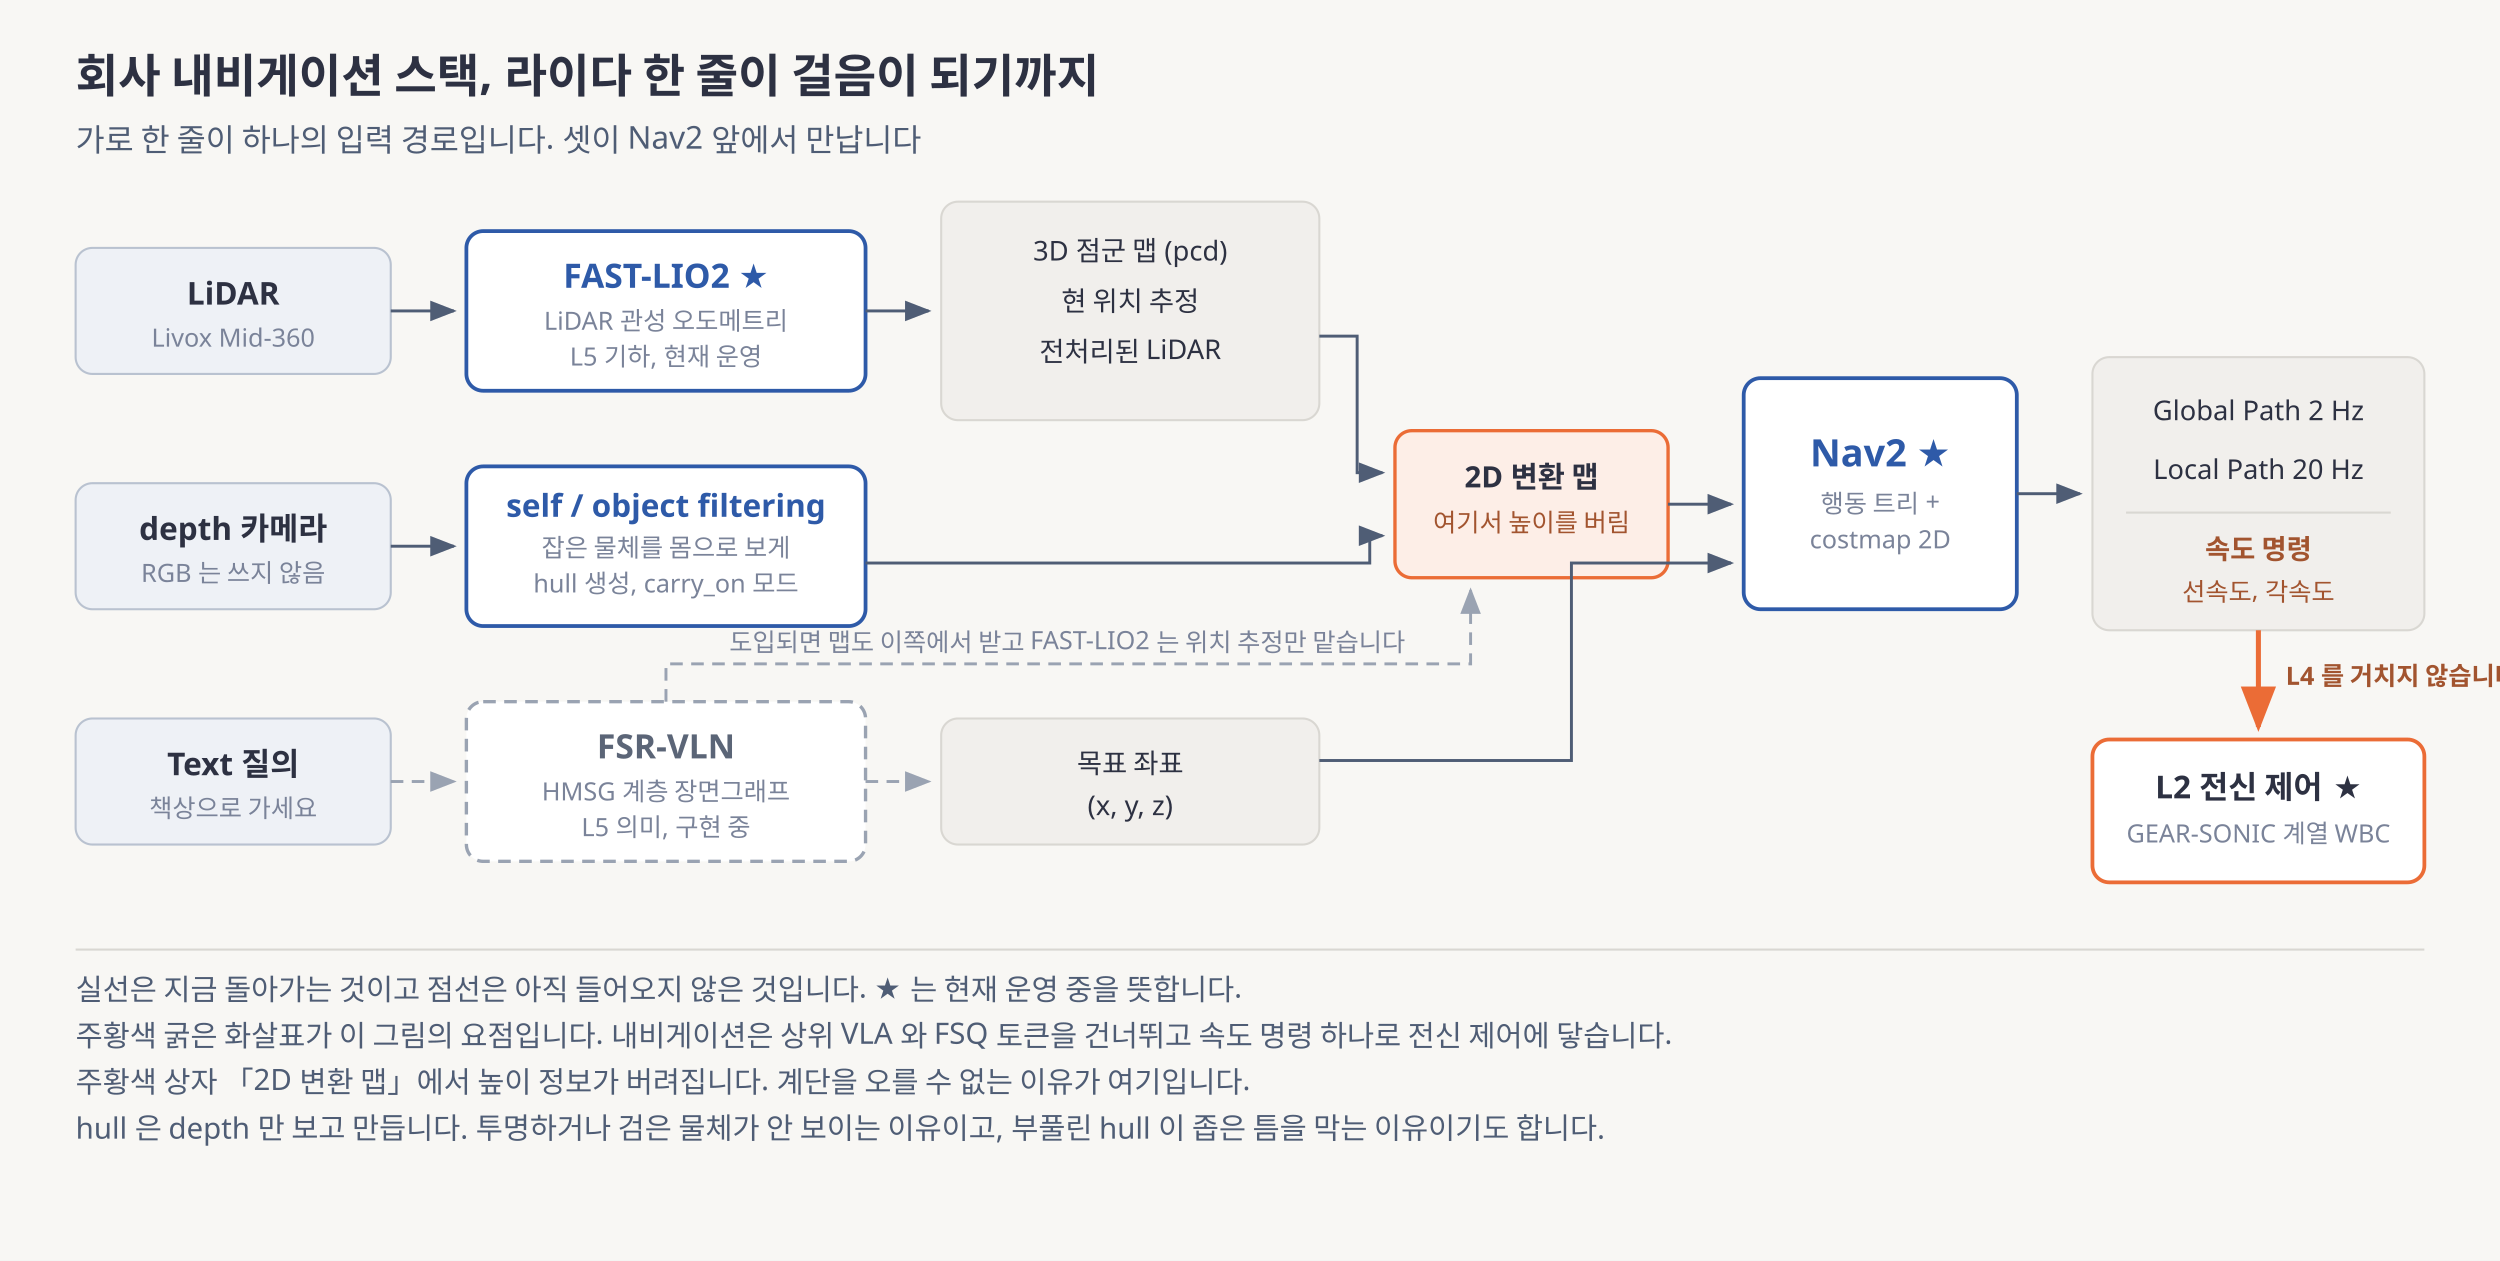
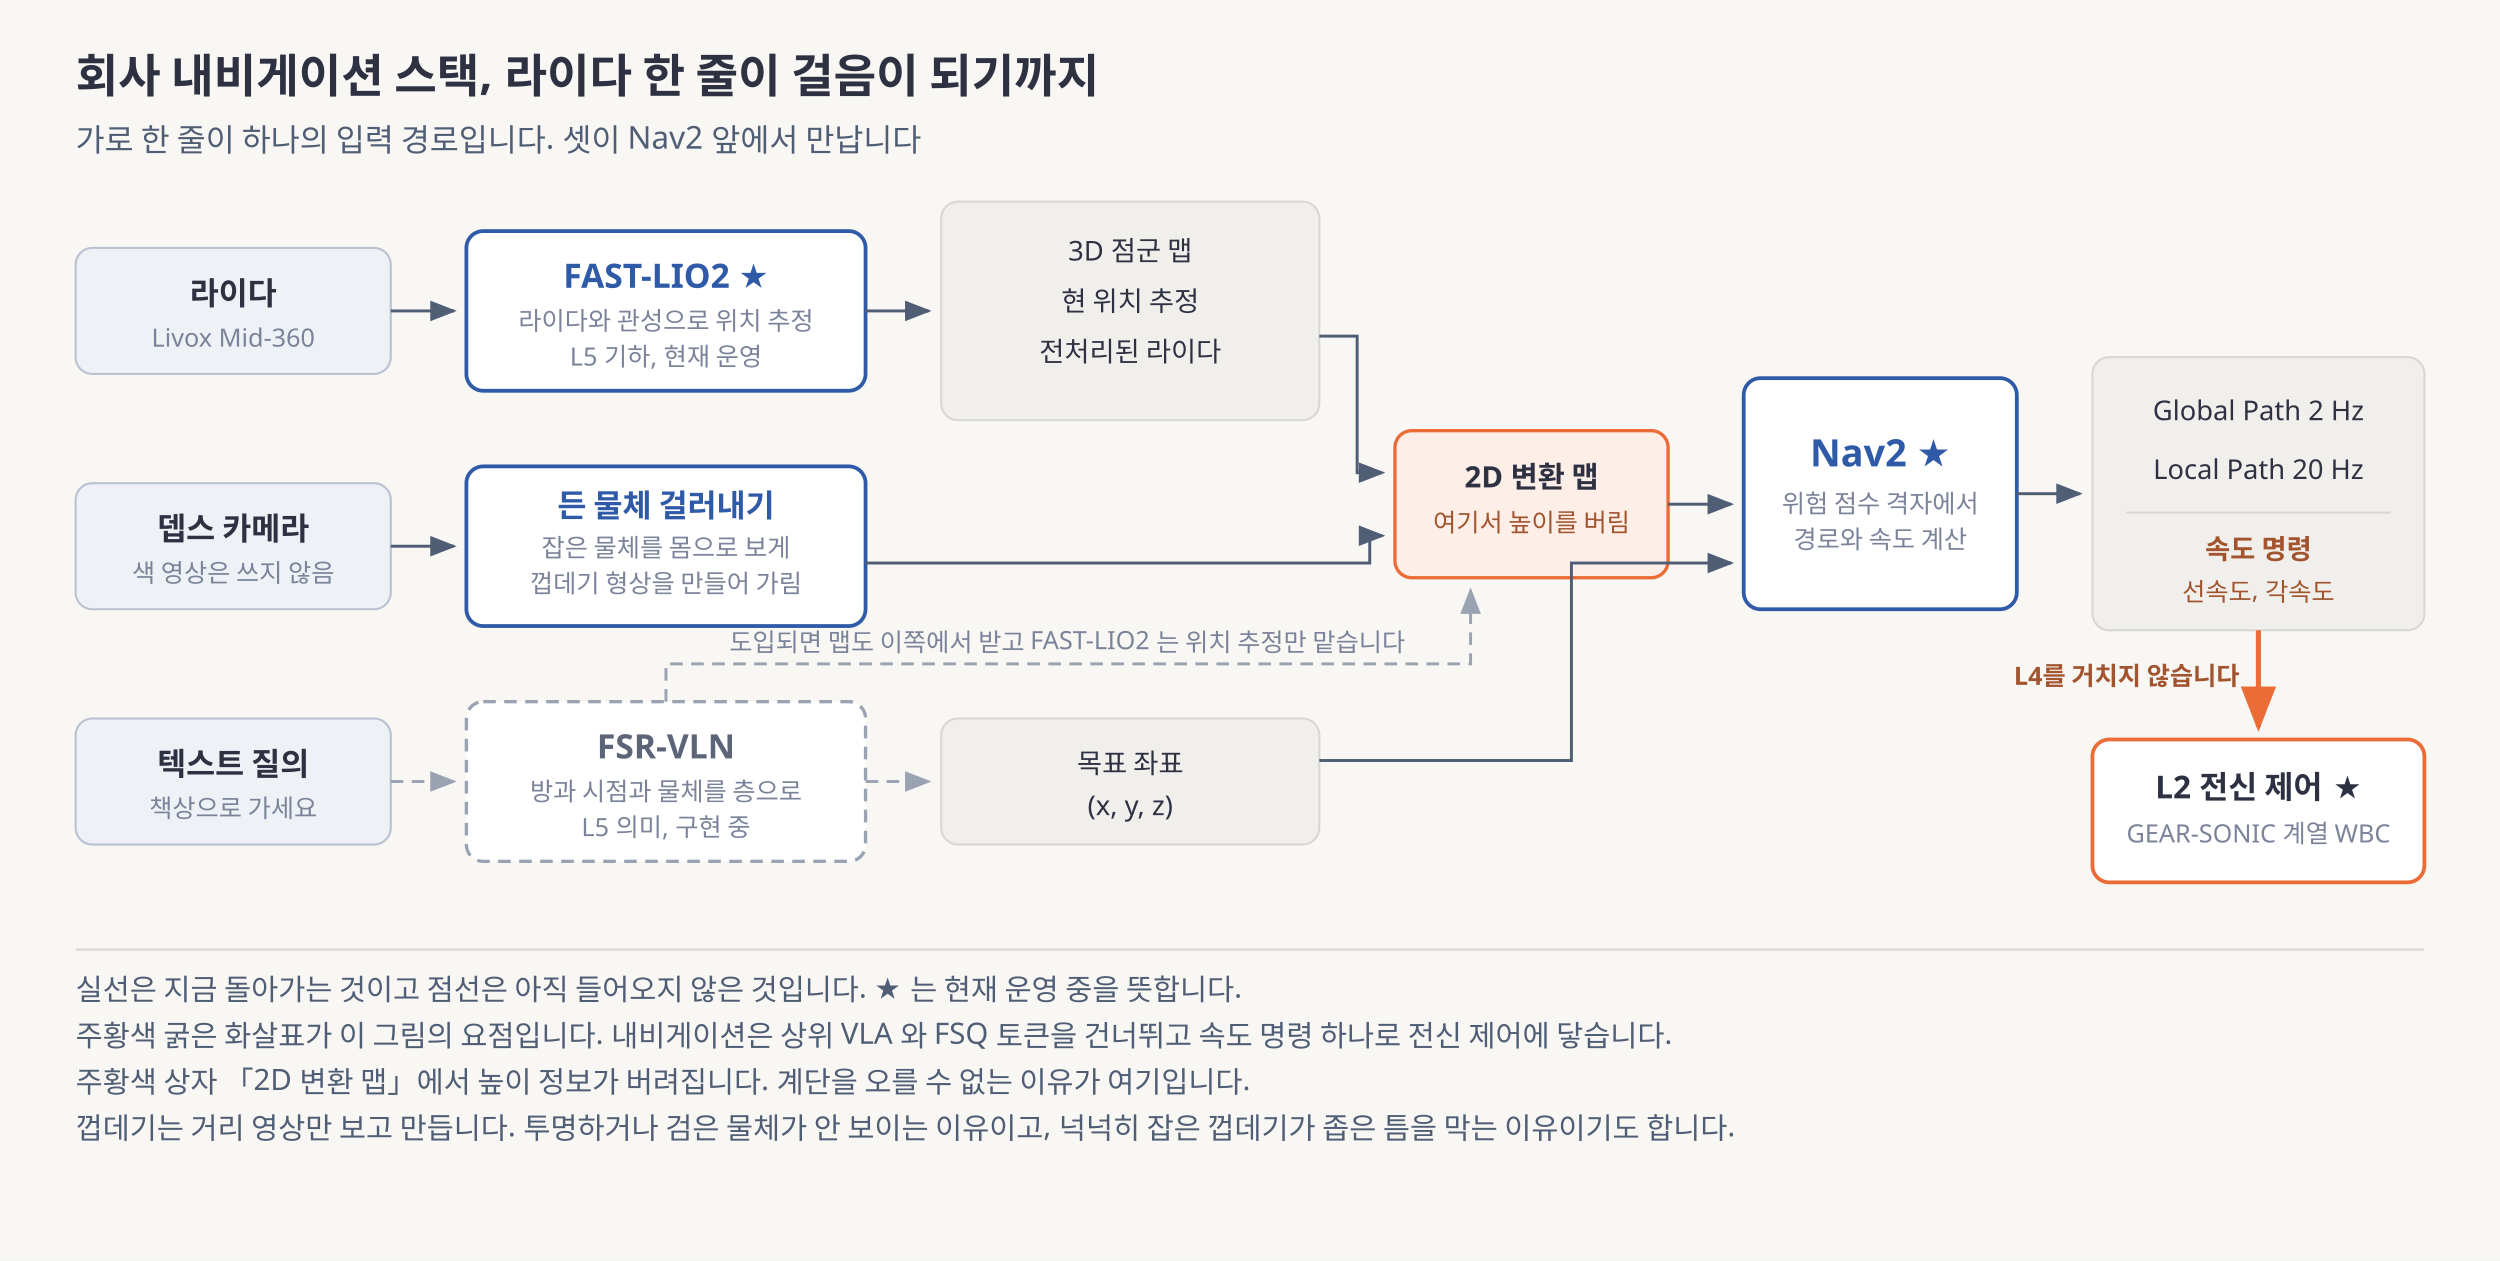
<svg xmlns="http://www.w3.org/2000/svg" viewBox="0 0 1190 600" width="1190" height="600" role="img" aria-label="회사 내비게이션 스택의 실제 구성">
  <defs>
    <marker id="na" markerWidth="9" markerHeight="7" refX="8" refY="3.5" orient="auto">
      <polygon points="0 0, 9 3.5, 0 7" fill="#4f5d75" />
    </marker>
    <marker id="nd" markerWidth="9" markerHeight="7" refX="8" refY="3.5" orient="auto">
      <polygon points="0 0, 9 3.5, 0 7" fill="#9aa3b2" />
    </marker>
    <marker id="no" markerWidth="9" markerHeight="7" refX="8" refY="3.5" orient="auto">
      <polygon points="0 0, 9 3.5, 0 7" fill="#eb6c36" />
    </marker>
  </defs>
  <rect x="0" y="0" width="1190" height="600" fill="#f8f7f4" />
  <g font-family="'Noto Sans KR','Malgun Gothic','Apple SD Gothic Neo','Nanum Gothic',sans-serif">
    <text x="36" y="44" font-size="22" font-weight="700" fill="#2d3142">회사 내비게이션 스택, 라이다 한 줄이 걸음이 되기까지</text>
    <text x="36" y="72" font-size="15" fill="#4f5d75">가로 한 줄이 하나의 입력 경로입니다. 셋이 Nav2 앞에서 만납니다</text>
    <rect x="36" y="118" width="150" height="60" rx="8" fill="#eef1f6" stroke="#b9c2d0" />
-     <text x="111" y="145" font-size="15" font-weight="600" fill="#2d3142" text-anchor="middle">LiDAR</text>
+     <text x="111" y="145" font-size="15" font-weight="600" fill="#2d3142" text-anchor="middle">라이다</text>
    <text x="111" y="165" font-size="12" fill="#7a8399" text-anchor="middle">Livox Mid-360</text>
    <rect x="36" y="230" width="150" height="60" rx="8" fill="#eef1f6" stroke="#b9c2d0" />
-     <text x="111" y="257" font-size="15" font-weight="600" fill="#2d3142" text-anchor="middle">depth 카메라</text>
-     <text x="111" y="277" font-size="12" fill="#7a8399" text-anchor="middle">RGB 는 쓰지 않음</text>
+     <text x="111" y="257" font-size="15" font-weight="600" fill="#2d3142" text-anchor="middle">뎁스 카메라</text>
+     <text x="111" y="277" font-size="12" fill="#7a8399" text-anchor="middle">색 영상은 쓰지 않음</text>
    <rect x="36" y="342" width="150" height="60" rx="8" fill="#eef1f6" stroke="#b9c2d0" />
-     <text x="111" y="369" font-size="15" font-weight="600" fill="#2d3142" text-anchor="middle">Text 질의</text>
+     <text x="111" y="369" font-size="15" font-weight="600" fill="#2d3142" text-anchor="middle">텍스트 질의</text>
    <text x="111" y="389" font-size="12" fill="#7a8399" text-anchor="middle">책상으로 가세요</text>
    <rect x="222" y="110" width="190" height="76" rx="8" fill="#ffffff" stroke="#2e5aa8" stroke-width="1.8" />
    <text x="317" y="137" font-size="16" font-weight="700" fill="#2e5aa8" text-anchor="middle">FAST-LIO2 ★</text>
-     <text x="317" y="157" font-size="12" fill="#7a8399" text-anchor="middle">LiDAR 관성 오도메트리</text>
+     <text x="317" y="157" font-size="12" fill="#7a8399" text-anchor="middle">라이다와 관성으로 위치 추정</text>
    <text x="317" y="174" font-size="12" fill="#7a8399" text-anchor="middle">L5 기하, 현재 운영</text>
    <rect x="222" y="222" width="190" height="76" rx="8" fill="#ffffff" stroke="#2e5aa8" stroke-width="1.8" />
-     <text x="317" y="246" font-size="15" font-weight="700" fill="#2e5aa8" text-anchor="middle">self / object filtering</text>
+     <text x="317" y="246" font-size="15" font-weight="700" fill="#2e5aa8" text-anchor="middle">든 물체 걸러내기</text>
    <text x="317" y="265" font-size="12" fill="#7a8399" text-anchor="middle">잡은 물체를 몸으로 보게</text>
-     <text x="317" y="282" font-size="12" fill="#7a8399" text-anchor="middle">hull 생성, carry_on 모드</text>
+     <text x="317" y="282" font-size="12" fill="#7a8399" text-anchor="middle">껍데기 형상을 만들어 가림</text>
    <rect x="222" y="334" width="190" height="76" rx="8" fill="#ffffff" stroke="#9aa3b2" stroke-width="1.6" stroke-dasharray="6 4" />
    <text x="317" y="361" font-size="16" font-weight="700" fill="#5b6577" text-anchor="middle">FSR-VLN</text>
-     <text x="317" y="381" font-size="12" fill="#7a8399" text-anchor="middle">HMSG 계층 장면그래프</text>
+     <text x="317" y="381" font-size="12" fill="#7a8399" text-anchor="middle">방과 시점과 물체를 층으로</text>
    <text x="317" y="398" font-size="12" fill="#7a8399" text-anchor="middle">L5 의미, 구현 중</text>
    <rect x="448" y="96" width="180" height="104" rx="8" fill="#f1efec" stroke="#d9d7d2" />
-     <text x="538" y="124" font-size="13" fill="#2d3142" text-anchor="middle">3D 점군 맵 (pcd)</text>
+     <text x="538" y="124" font-size="13" fill="#2d3142" text-anchor="middle">3D 점군 맵</text>
    <text x="538" y="148" font-size="13" fill="#2d3142" text-anchor="middle">현 위치 추정</text>
-     <text x="538" y="172" font-size="13" fill="#2d3142" text-anchor="middle">전처리된 LiDAR</text>
+     <text x="538" y="172" font-size="13" fill="#2d3142" text-anchor="middle">전처리된 라이다</text>
    <rect x="448" y="342" width="180" height="60" rx="8" fill="#f1efec" stroke="#d9d7d2" />
    <text x="538" y="368" font-size="13" fill="#2d3142" text-anchor="middle">목표 좌표</text>
    <text x="538" y="388" font-size="13" fill="#2d3142" text-anchor="middle">(x, y, z)</text>
    <rect x="664" y="205" width="130" height="70" rx="8" fill="#fdeee7" stroke="#eb6c36" stroke-width="1.6" />
    <text x="729" y="232" font-size="14" font-weight="700" fill="#2d3142" text-anchor="middle">2D 변환 맵</text>
    <text x="729" y="253" font-size="12" fill="#a2542f" text-anchor="middle">여기서 높이를 버림</text>
    <rect x="830" y="180" width="130" height="110" rx="8" fill="#ffffff" stroke="#2e5aa8" stroke-width="1.8" />
    <text x="895" y="222" font-size="18" font-weight="700" fill="#2e5aa8" text-anchor="middle">Nav2 ★</text>
-     <text x="895" y="244" font-size="12" fill="#7a8399" text-anchor="middle">행동 트리 +</text>
-     <text x="895" y="261" font-size="12" fill="#7a8399" text-anchor="middle">costmap 2D</text>
+     <text x="895" y="244" font-size="12" fill="#7a8399" text-anchor="middle">위험 점수 격자에서</text>
+     <text x="895" y="261" font-size="12" fill="#7a8399" text-anchor="middle">경로와 속도 계산</text>
    <rect x="996" y="170" width="158" height="130" rx="8" fill="#f1efec" stroke="#d9d7d2" />
    <text x="1075" y="200" font-size="13" fill="#2d3142" text-anchor="middle">Global Path  2 Hz</text>
    <text x="1075" y="228" font-size="13" fill="#2d3142" text-anchor="middle">Local Path  20 Hz</text>
    <line x1="1012" y1="244" x2="1138" y2="244" stroke="#d9d7d2" />
    <text x="1075" y="266" font-size="13" font-weight="700" fill="#a2542f" text-anchor="middle">속도 명령</text>
    <text x="1075" y="286" font-size="12" fill="#a2542f" text-anchor="middle">선속도, 각속도</text>
    <rect x="996" y="352" width="158" height="68" rx="8" fill="#ffffff" stroke="#eb6c36" stroke-width="1.8" />
    <text x="1075" y="380" font-size="15" font-weight="700" fill="#2d3142" text-anchor="middle">L2 전신 제어 ★</text>
    <text x="1075" y="401" font-size="12" fill="#7a8399" text-anchor="middle">GEAR-SONIC 계열 WBC</text>
    <line x1="186" y1="148" x2="216" y2="148" stroke="#4f5d75" stroke-width="1.4" marker-end="url(#na)" />
    <line x1="412" y1="148" x2="442" y2="148" stroke="#4f5d75" stroke-width="1.4" marker-end="url(#na)" />
    <line x1="186" y1="260" x2="216" y2="260" stroke="#4f5d75" stroke-width="1.4" marker-end="url(#na)" />
    <line x1="186" y1="372" x2="216" y2="372" stroke="#9aa3b2" stroke-width="1.4" stroke-dasharray="6 4" marker-end="url(#nd)" />
    <line x1="412" y1="372" x2="442" y2="372" stroke="#9aa3b2" stroke-width="1.4" stroke-dasharray="6 4" marker-end="url(#nd)" />
    <path d="M 628 160 L 646 160 L 646 225 L 658 225" fill="none" stroke="#4f5d75" stroke-width="1.4" marker-end="url(#na)" />
    <path d="M 412 268 L 652 268 L 652 255 L 658 255" fill="none" stroke="#4f5d75" stroke-width="1.4" marker-end="url(#na)" />
    <line x1="794" y1="240" x2="824" y2="240" stroke="#4f5d75" stroke-width="1.4" marker-end="url(#na)" />
    <path d="M 628 362 L 748 362 L 748 268 L 824 268" fill="none" stroke="#4f5d75" stroke-width="1.4" marker-end="url(#na)" />
    <line x1="960" y1="235" x2="990" y2="235" stroke="#4f5d75" stroke-width="1.4" marker-end="url(#na)" />
    <line x1="1075" y1="300" x2="1075" y2="346" stroke="#eb6c36" stroke-width="2.4" marker-end="url(#no)" />
    <path d="M 317 334 L 317 316 L 700 316 L 700 281" fill="none" stroke="#9aa3b2" stroke-width="1.4" stroke-dasharray="6 4" marker-end="url(#nd)" />
    <text x="508" y="310" font-size="12" fill="#7a8399" text-anchor="middle">도입되면 맵도 이쪽에서 받고 FAST-LIO2 는 위치 추정만 맡습니다</text>
-     <text x="1088" y="326" font-size="12" font-weight="600" fill="#a2542f">L4 를 거치지 않습니다</text>
+     <text x="1066" y="326" font-size="12" font-weight="600" fill="#a2542f" text-anchor="end">L4를 거치지 않습니다</text>
    <line x1="36" y1="452" x2="1154" y2="452" stroke="#d9d7d2" />
    <text x="36" y="476" font-size="14" fill="#4f5d75">실선은 지금 돌아가는 것이고 점선은 아직 들어오지 않은 것입니다. ★ 는 현재 운영 중을 뜻합니다.</text>
    <text x="36" y="498" font-size="14" fill="#4f5d75">주황색 굵은 화살표가 이 그림의 요점입니다. 내비게이션은 상위 VLA 와 FSQ 토큰을 건너뛰고 속도 명령 하나로 전신 제어에 닿습니다.</text>
    <text x="36" y="520" font-size="14" fill="#4f5d75">주황색 상자 「2D 변환 맵」에서 높이 정보가 버려집니다. 계단을 오를 수 없는 이유가 여기입니다.</text>
-     <text x="36" y="542" font-size="14" fill="#4f5d75">hull 은 depth 만 보고 만듭니다. 투명하거나 검은 물체가 안 보이는 이유이고, 부풀린 hull 이 좁은 틈을 막는 이유이기도 합니다.</text>
+     <text x="36" y="542" font-size="14" fill="#4f5d75">껍데기는 거리 영상만 보고 만듭니다. 투명하거나 검은 물체가 안 보이는 이유이고, 넉넉히 잡은 껍데기가 좁은 틈을 막는 이유이기도 합니다.</text>
  </g>
</svg>
